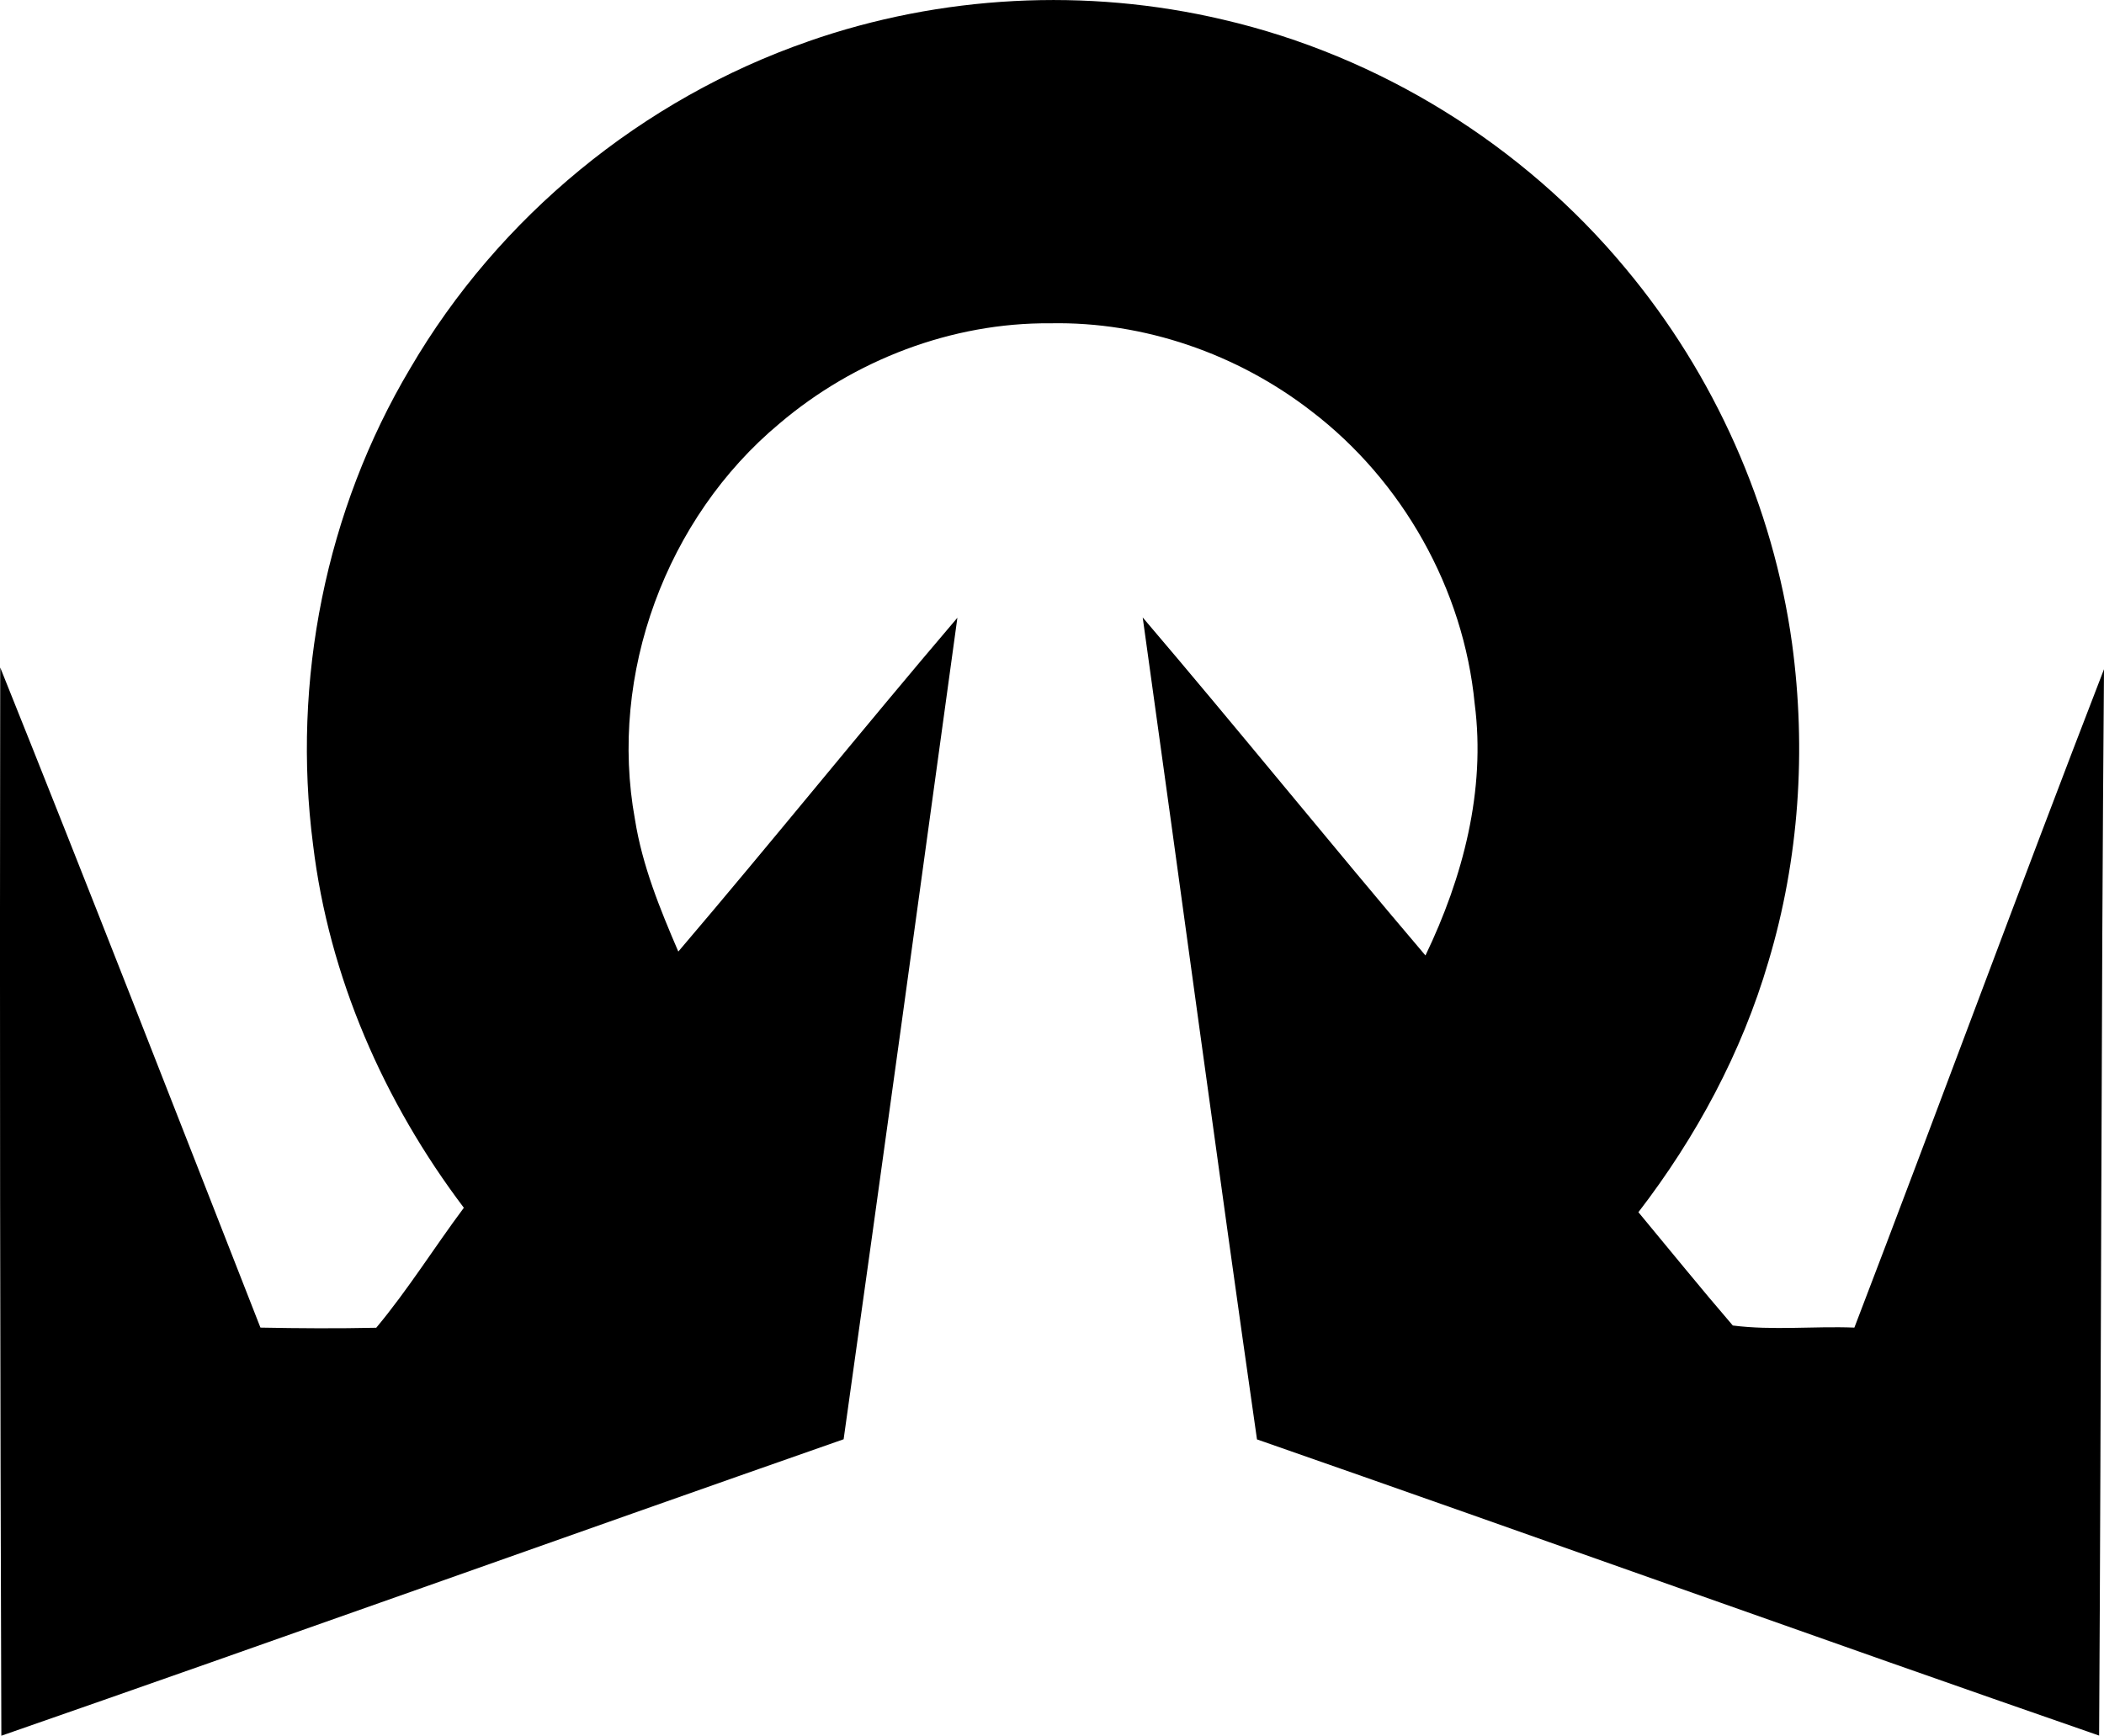
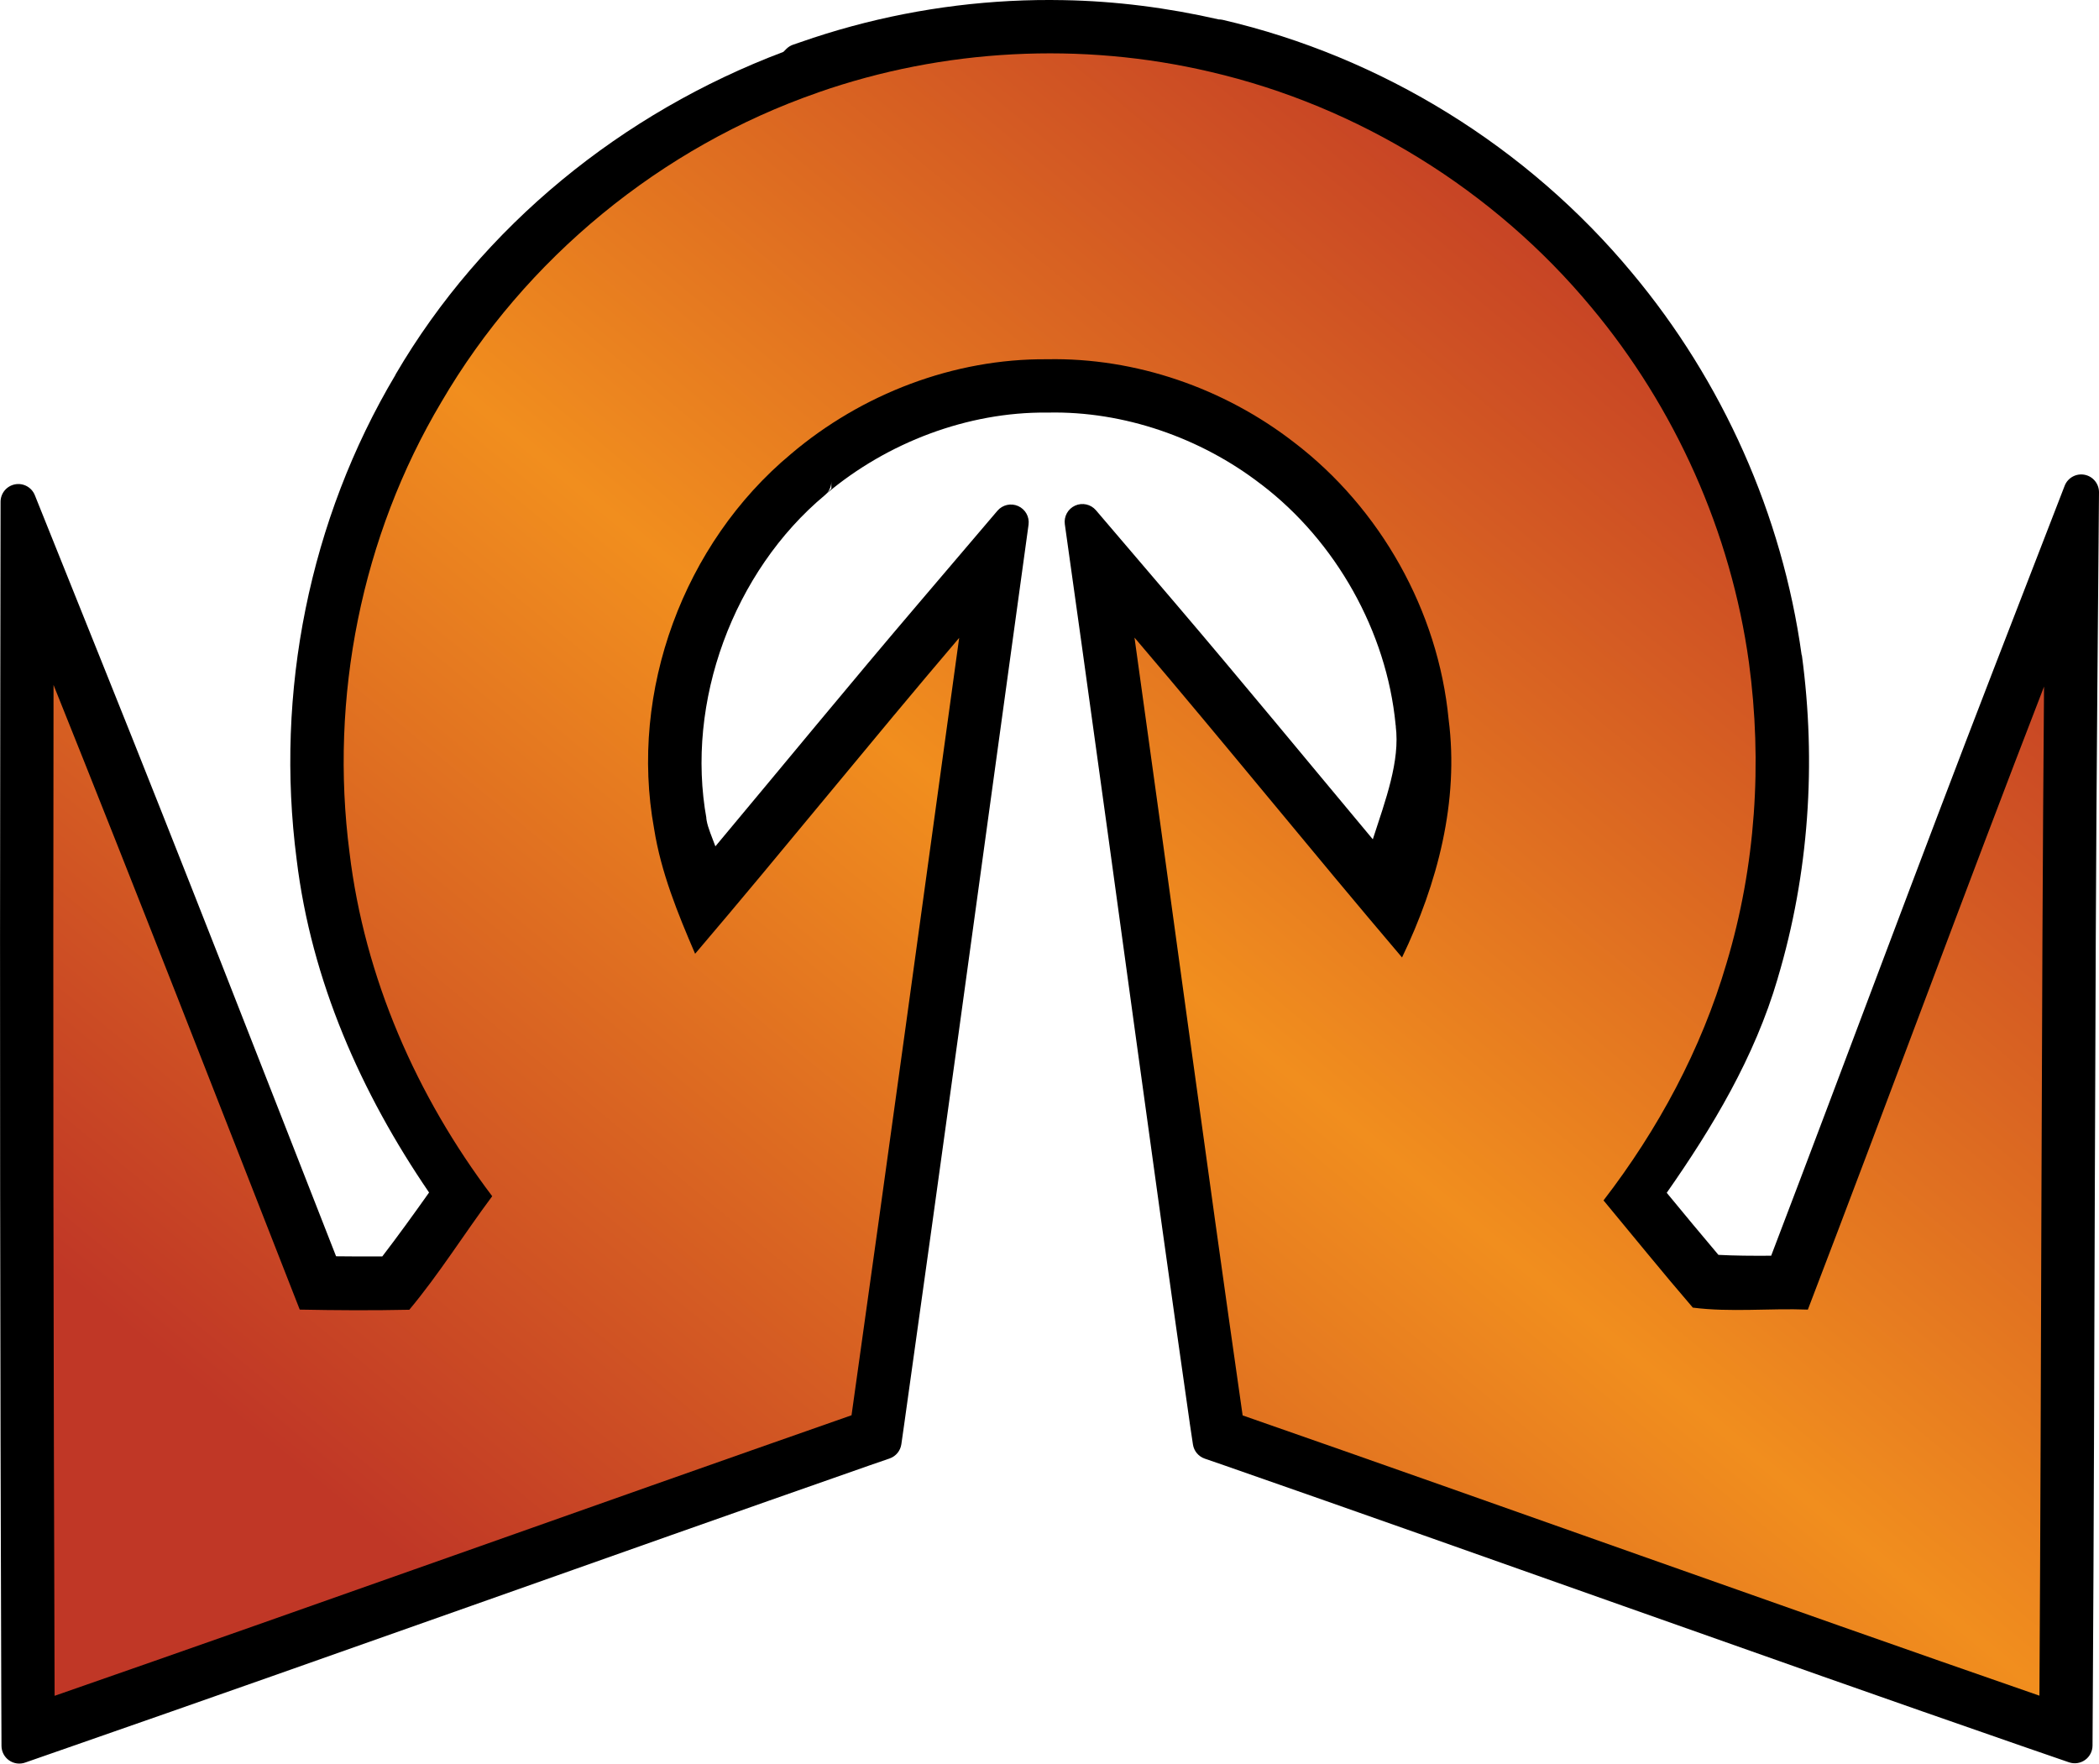
- <svg xmlns="http://www.w3.org/2000/svg" version="1.1" width="28" height="23.102" viewBox="0 0 28 23.102" id="svg6">
-   <defs id="defs10" />
-   <path fill="#000000" d="m 10.758,0.55 c 1.763,-0.616 3.7,-0.717 5.518,-0.289 2.081,0.483 3.991,1.666 5.355,3.309 1.184,1.417 1.966,3.167 2.218,4.997 0.191,1.412 0.095,2.866 -0.315,4.232 -0.355,1.211 -0.962,2.337 -1.73,3.335 0.418,0.503 0.829,1.012 1.256,1.508 0.53,0.068 1.079,0.007 1.618,0.028 1.118,-2.917 2.195,-5.85 3.322,-8.763 -0.039,4.731 -0.036,9.462 -0.065,14.193 -3.741,-1.297 -7.468,-2.639 -11.207,-3.942 -0.523,-3.644 -1.011,-7.294 -1.521,-10.94 1.268,1.487 2.496,3.009 3.763,4.499 0.498,-1.036 0.805,-2.197 0.655,-3.351 -0.147,-1.524 -0.959,-2.967 -2.175,-3.895 -0.983,-0.761 -2.226,-1.193 -3.472,-1.168 -1.311,-0.011 -2.61,0.488 -3.606,1.335 -1.506,1.255 -2.275,3.336 -1.922,5.268 0.097,0.614 0.333,1.192 0.577,1.759 1.252,-1.469 2.462,-2.974 3.714,-4.443 -0.501,3.645 -1.001,7.291 -1.514,10.934 -3.738,1.308 -7.468,2.645 -11.209,3.946 -0.016,-4.74 -0.023,-9.48 -0.015,-14.218 1.173,2.921 2.315,5.856 3.463,8.786 0.513,0.01 1.028,0.013 1.541,0.002 0.421,-0.504 0.772,-1.069 1.166,-1.597 -1.064,-1.407 -1.796,-3.077 -2.007,-4.834 -0.283,-2.178 0.168,-4.449 1.293,-6.338 1.177,-2.017 3.091,-3.587 5.298,-4.352 z" id="path4" />
+ <svg xmlns="http://www.w3.org/2000/svg" version="1.1" width="29.523" height="24.805" viewBox="0 0 29.523 24.805" id="svg4">
+   <defs>
+     <linearGradient id="rarity" x1="0" y1="1" x2="1" y2="0">
+       <stop offset="0" style="stop-color:rgb(192,55,38);stop-opacity:1" id="stop2" />
+       <stop offset="0.125" style="stop-color:rgb(192,55,38);stop-opacity:1" id="stop4" />
+       <stop offset="0.5" style="stop-color:rgb(241,142,30);stop-opacity:1" id="stop6" />
+       <stop offset="0.875" style="stop-color:rgb(192,55,38);stop-opacity:1" id="stop8" />
+       <stop offset="1" style="stop-color:rgb(192,55,38);stop-opacity:1" id="stop10" />
+     </linearGradient>
+     <linearGradient id="mythic" x1="0" y1="1" x2="1" y2="0">
+       <stop offset="0" style="stop-color:rgb(192,55,38);stop-opacity:1" />
+       <stop offset="0.125" style="stop-color:rgb(192,55,38);stop-opacity:1" />
+       <stop offset="0.5" style="stop-color:rgb(241,142,30);stop-opacity:1" />
+       <stop offset="0.875" style="stop-color:rgb(192,55,38);stop-opacity:1" />
+       <stop offset="1" style="stop-color:rgb(192,55,38);stop-opacity:1" />
+     </linearGradient>
+     <linearGradient id="rare" x1="0" y1="1" x2="1" y2="0">
+       <stop offset="0" style="stop-color:rgb(146,116,67);stop-opacity:1" />
+       <stop offset="0.125" style="stop-color:rgb(146,116,67);stop-opacity:1" />
+       <stop offset="0.5" style="stop-color:rgb(211,178,108);stop-opacity:1" />
+       <stop offset="0.875" style="stop-color:rgb(146,116,67);stop-opacity:1" />
+       <stop offset="1" style="stop-color:rgb(146,116,67);stop-opacity:1" />
+     </linearGradient>
+     <linearGradient id="special" x1="0" y1="1" x2="1" y2="0">
+       <stop offset="0" style="stop-color:rgb(76, 56, 106);stop-opacity:1" />
+       <stop offset="0.125" style="stop-color:rgb(76, 56, 106);stop-opacity:1" />
+       <stop offset="0.5" style="stop-color:rgb(201, 173, 221);stop-opacity:1" />
+       <stop offset="0.875" style="stop-color:rgb(76, 56, 106);stop-opacity:1" />
+       <stop offset="1" style="stop-color:rgb(76, 56, 106);stop-opacity:1" />
+     </linearGradient>
+     <linearGradient id="uncommon" x1="0" y1="1" x2="1" y2="0">
+       <stop offset="0" style="stop-color:rgb(98,110,119);stop-opacity:1" />
+       <stop offset="0.125" style="stop-color:rgb(98,110,119);stop-opacity:1" />
+       <stop offset="0.5" style="stop-color:rgb(196,222,238);stop-opacity:1" />
+       <stop offset="0.875" style="stop-color:rgb(98,110,119);stop-opacity:1" />
+       <stop offset="1" style="stop-color:rgb(98,110,119);stop-opacity:1" />
+     </linearGradient>
+     <linearGradient id="common" x1="0" y1="1" x2="1" y2="0">
+       <stop offset="0" style="stop-color:rgb(0,0,0);stop-opacity:1" />
+     </linearGradient>
+     <linearGradient id="rarity-outline" x1="0" y1="1" x2="0" y2="1">
+       <stop offset="0" style="stop-color:rgb(0,0,0);stop-opacity:1" />
+     </linearGradient>
+   </defs>
+   <path fill="url(#rarity-outline)" d="M 14.959 0.002 C 14.709 -0.003 14.458 0.001 14.207 0.014 C 13.205 0.066 12.212 0.26 11.262 0.592 L 11.154 0.629 A 0.25 0.25 0 0 0 11.062 0.686 L 11.018 0.73 C 8.754 1.584 6.786 3.175 5.562 5.27 L 5.564 5.27 C 4.349 7.31 3.867 9.741 4.172 12.086 C 4.378 13.796 5.083 15.38 6.035 16.773 C 5.811 17.089 5.592 17.392 5.377 17.672 C 5.161 17.674 4.945 17.672 4.727 17.67 C 3.641 14.899 2.561 12.121 1.449 9.354 L 0.49 6.965 A 0.25 0.25 0 0 0 0.008 7.059 L 0.004 9.633 C -0.004 14.372 0.002 19.113 0.018 23.854 A 0.25 0.25 0 0 0 0.018 23.855 L 0.021 24.557 A 0.25 0.25 0 0 0 0.354 24.791 L 1.014 24.561 C 4.759 23.258 8.49 21.92 12.225 20.613 L 12.512 20.514 A 0.25 0.25 0 0 0 12.678 20.312 L 12.721 20.01 C 13.234 16.365 13.733 12.717 14.234 9.072 L 14.467 7.379 A 0.25 0.25 0 0 0 14.029 7.184 L 12.922 8.484 C 11.952 9.622 11.011 10.769 10.062 11.904 C 10.018 11.783 9.955 11.64 9.939 11.539 L 9.941 11.564 A 0.25 0.25 0 0 0 9.93 11.496 L 9.938 11.521 C 9.637 9.875 10.316 8.036 11.604 6.963 A 0.25 0.25 0 0 0 11.693 6.771 L 11.693 6.873 L 11.623 6.945 C 12.482 6.221 13.614 5.793 14.723 5.803 A 0.25 0.25 0 0 0 14.725 5.803 L 14.73 5.803 L 14.738 5.803 A 0.25 0.25 0 0 0 14.744 5.803 C 15.803 5.781 16.886 6.155 17.734 6.809 A 0.25 0.25 0 0 0 17.744 6.816 C 18.789 7.614 19.503 8.882 19.629 10.188 A 0.25 0.25 0 0 0 19.629 10.193 A 0.25 0.25 0 0 0 19.635 10.225 L 19.631 10.211 C 19.695 10.705 19.487 11.255 19.309 11.805 C 18.386 10.7 17.47 9.586 16.527 8.48 L 15.414 7.176 A 0.25 0.25 0 0 0 14.977 7.373 L 15.215 9.072 C 15.724 12.715 16.211 16.365 16.734 20.014 A 0.25 0.25 0 0 0 16.734 20.016 L 16.779 20.316 A 0.25 0.25 0 0 0 16.945 20.516 L 17.232 20.615 C 20.966 21.917 24.693 23.26 28.439 24.559 L 29.1 24.787 A 0.25 0.25 0 0 0 29.432 24.553 L 29.436 23.855 C 29.465 19.121 29.461 14.389 29.5 9.662 L 29.523 6.922 A 0.25 0.25 0 0 0 29.041 6.83 L 28.051 9.387 C 26.984 12.145 25.962 14.912 24.912 17.662 C 24.646 17.664 24.391 17.662 24.17 17.65 C 23.928 17.364 23.686 17.072 23.443 16.777 C 24.087 15.856 24.678 14.874 25.004 13.762 L 25.004 13.76 C 25.445 12.286 25.548 10.728 25.344 9.217 A 0.25 0.25 0 0 0 25.342 9.215 L 25.34 9.209 C 25.067 7.238 24.23 5.364 22.957 3.84 C 21.487 2.069 19.442 0.801 17.197 0.279 A 0.25 0.25 0 0 0 17.195 0.279 L 17.186 0.277 A 0.25 0.25 0 0 0 17.141 0.273 C 16.423 0.109 15.692 0.015 14.959 0.002 z " />
+   <path fill="url(#rarity)" d="m 11.508,1.3 c 1.763,-0.616 3.7,-0.717 5.518,-0.289 2.081,0.483 3.991,1.666 5.355,3.309 1.184,1.417 1.966,3.167 2.218,4.997 0.191,1.412 0.095,2.866 -0.315,4.232 -0.355,1.211 -0.962,2.337 -1.73,3.335 0.418,0.503 0.829,1.012 1.256,1.508 0.53,0.068 1.079,0.007 1.618,0.028 1.118,-2.917 2.195,-5.85 3.322,-8.763 -0.039,4.731 -0.036,9.462 -0.065,14.193 -3.741,-1.297 -7.468,-2.639 -11.207,-3.942 -0.523,-3.644 -1.011,-7.294 -1.521,-10.94 1.268,1.487 2.496,3.009 3.763,4.499 0.498,-1.036 0.805,-2.197 0.655,-3.351 -0.147,-1.524 -0.959,-2.967 -2.175,-3.895 -0.983,-0.761 -2.226,-1.193 -3.472,-1.168 -1.311,-0.011 -2.61,0.488 -3.606,1.335 -1.506,1.255 -2.275,3.336 -1.922,5.268 0.097,0.614 0.333,1.192 0.577,1.759 1.252,-1.469 2.462,-2.974 3.714,-4.443 -0.501,3.645 -1.001,7.291 -1.514,10.934 -3.738,1.308 -7.468,2.645 -11.209,3.946 -0.016,-4.74 -0.023,-9.48 -0.015,-14.218 1.173,2.921 2.315,5.856 3.463,8.786 0.513,0.01 1.028,0.013 1.541,0.002 0.421,-0.504 0.772,-1.069 1.166,-1.597 -1.064,-1.407 -1.796,-3.077 -2.007,-4.834 -0.283,-2.178 0.168,-4.449 1.293,-6.338 1.177,-2.017 3.091,-3.587 5.298,-4.352 z" />
</svg>
